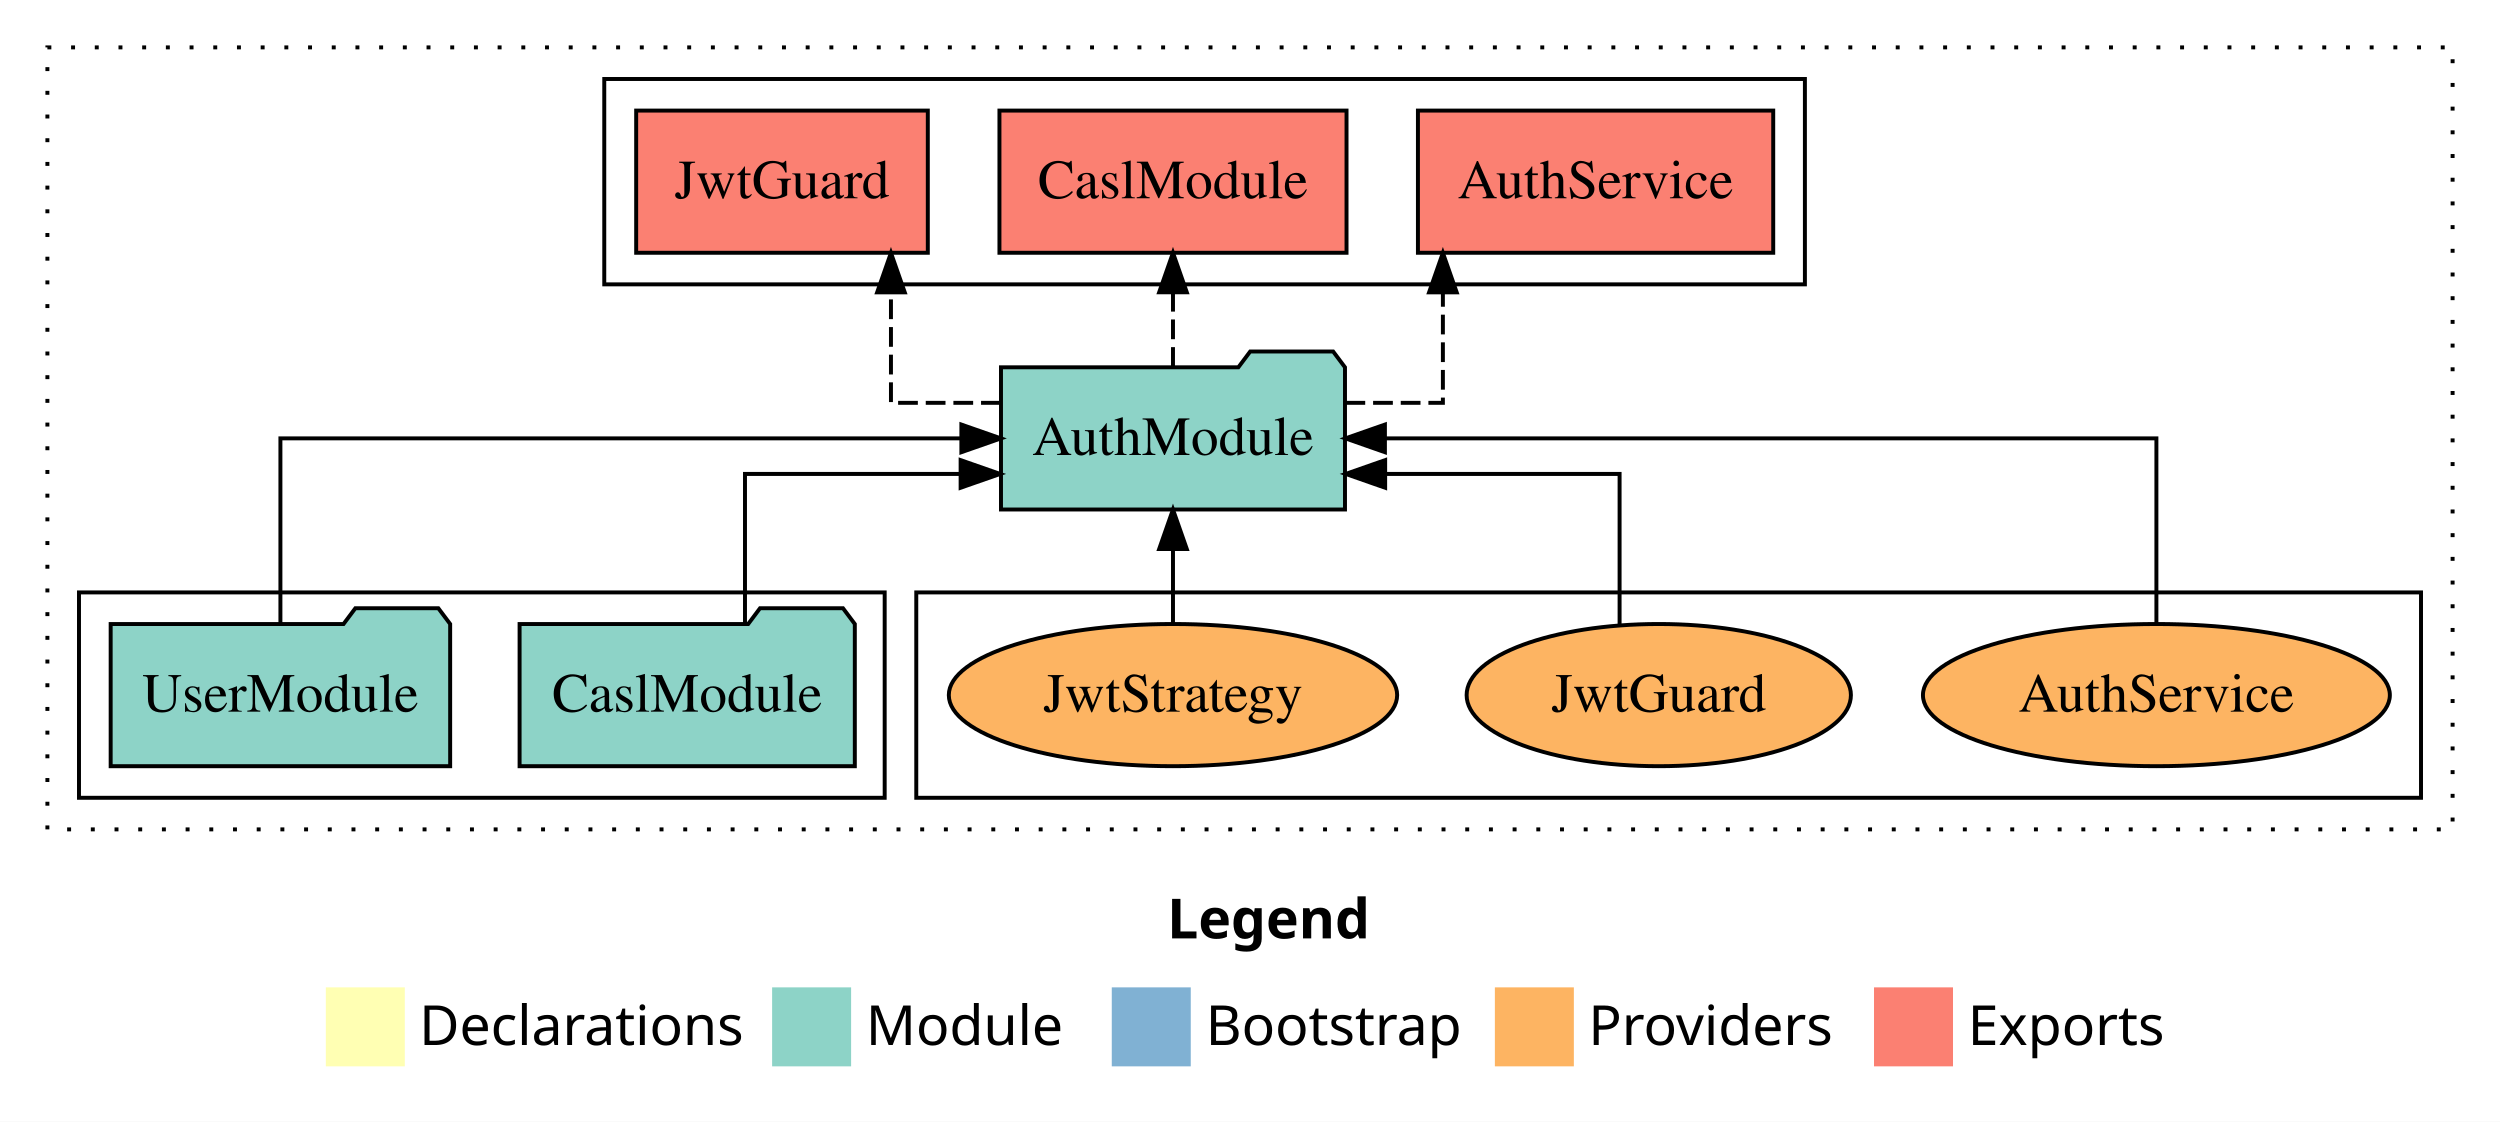
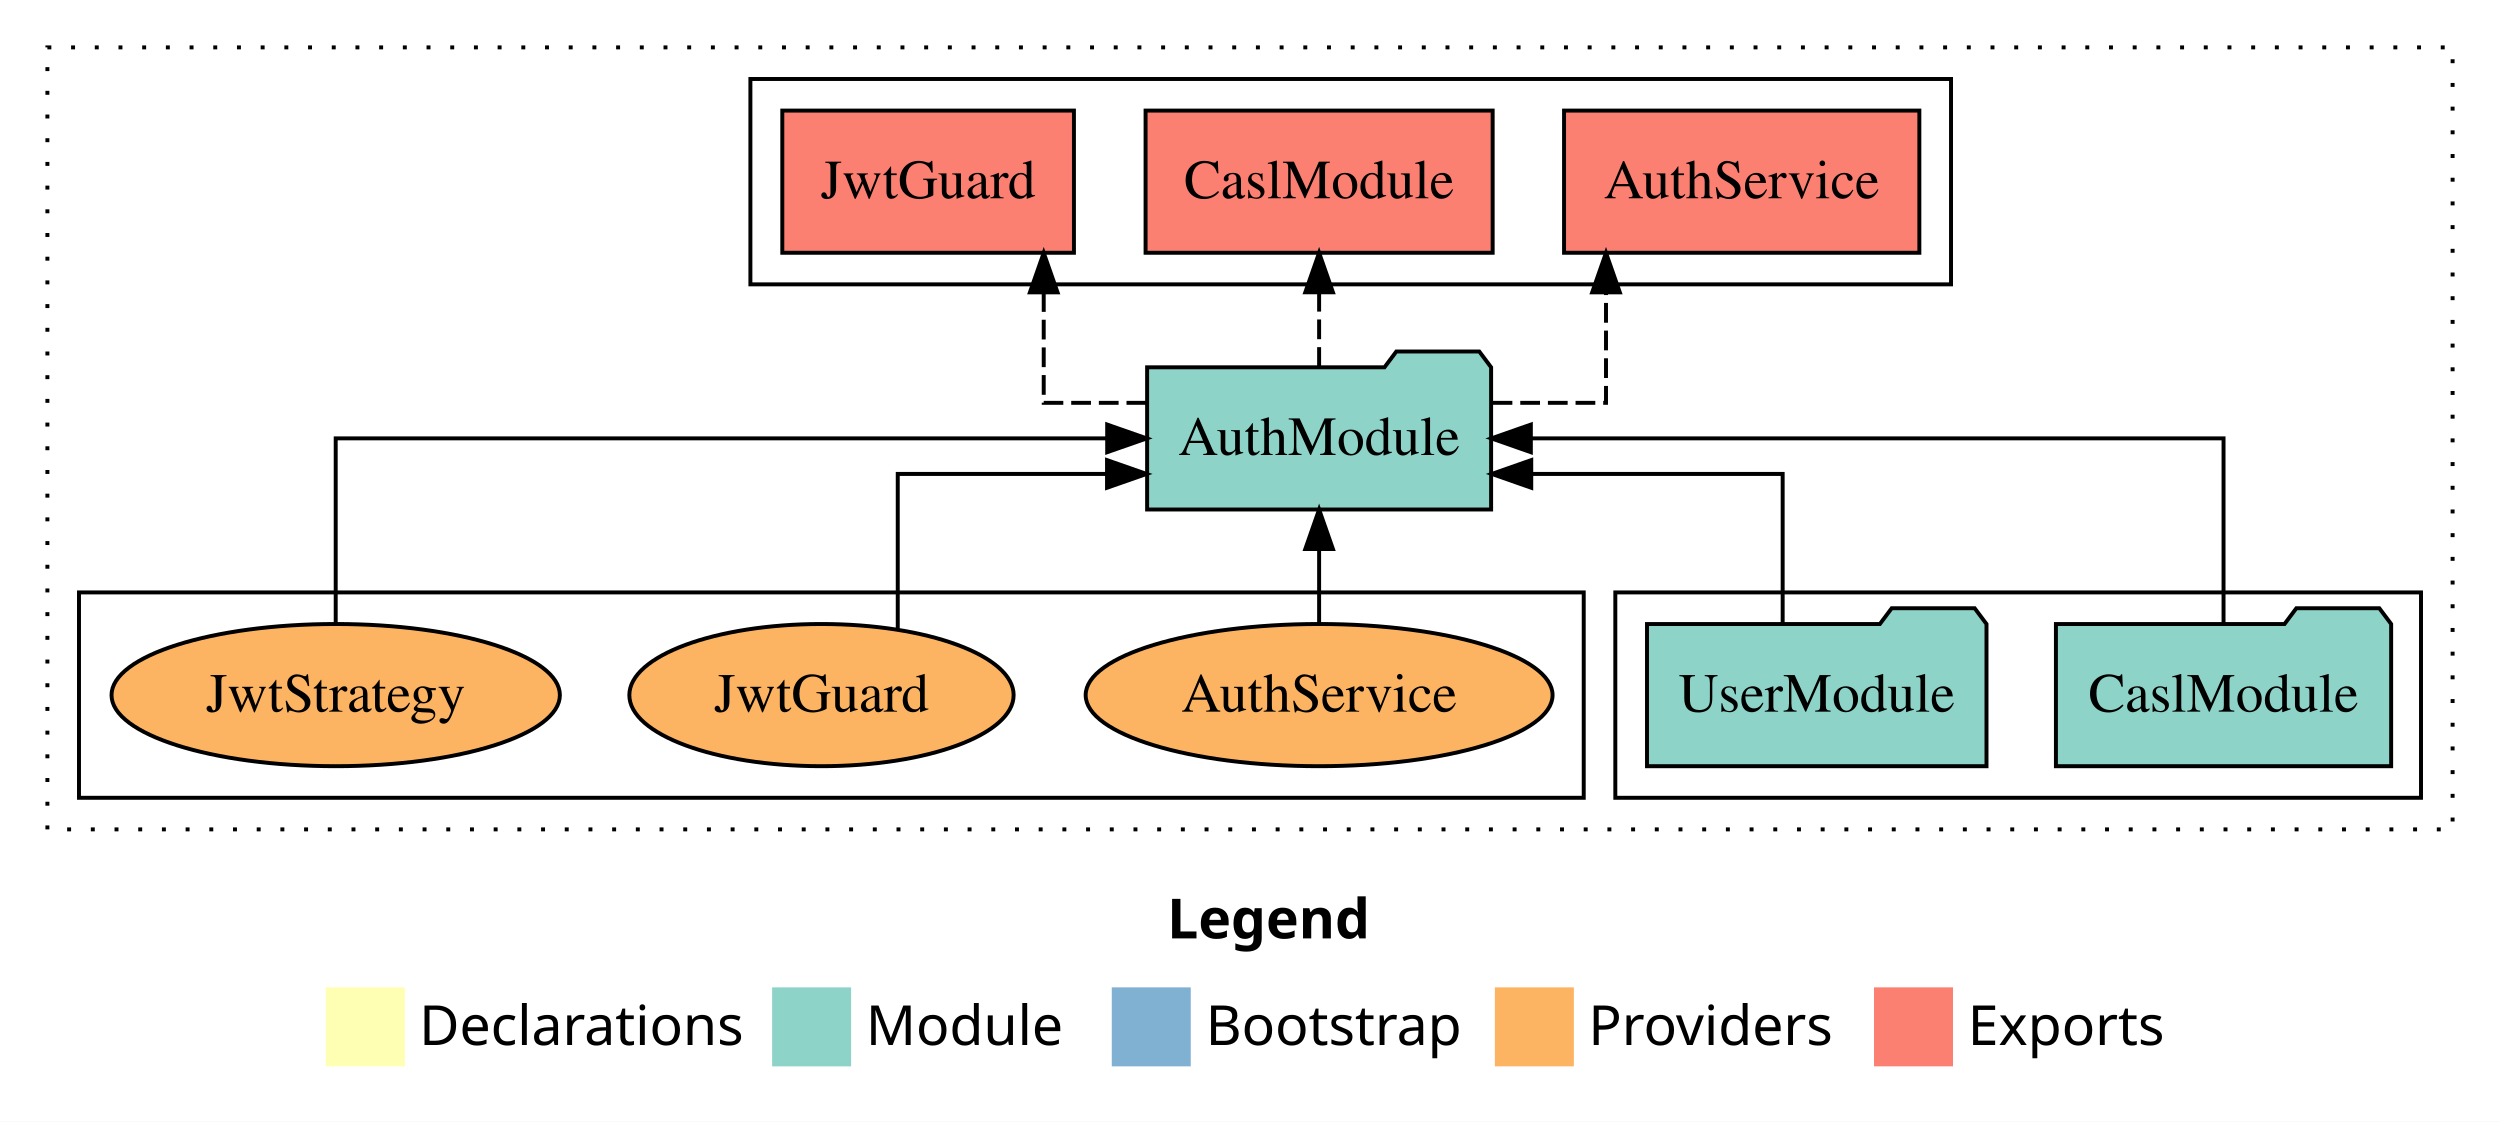
<svg xmlns="http://www.w3.org/2000/svg" width="633pt" height="284pt" viewBox="0.00 0.00 633.00 284.00">
  <g id="graph0" class="graph" transform="scale(1 1) rotate(0) translate(4 280)">
    <polygon fill="white" stroke="transparent" points="-4,4 -4,-280 629,-280 629,4 -4,4" />
    <text text-anchor="start" x="291.51" y="-42.4" font-family="sans-serif" font-weight="bold" font-size="14.00">Legend</text>
    <polygon fill="#ffffb3" stroke="transparent" points="78.5,-10 78.5,-30 98.5,-30 98.5,-10 78.5,-10" />
    <text text-anchor="start" x="102.13" y="-15.4" font-family="sans-serif" font-size="14.00">  Declarations</text>
    <polygon fill="#8dd3c7" stroke="transparent" points="191.5,-10 191.5,-30 211.5,-30 211.5,-10 191.5,-10" />
    <text text-anchor="start" x="215.23" y="-15.4" font-family="sans-serif" font-size="14.00">  Module</text>
    <polygon fill="#80b1d3" stroke="transparent" points="277.5,-10 277.5,-30 297.5,-30 297.5,-10 277.5,-10" />
    <text text-anchor="start" x="301.28" y="-15.4" font-family="sans-serif" font-size="14.00">  Bootstrap</text>
    <polygon fill="#fdb462" stroke="transparent" points="374.5,-10 374.5,-30 394.5,-30 394.5,-10 374.5,-10" />
    <text text-anchor="start" x="398.17" y="-15.4" font-family="sans-serif" font-size="14.00">  Providers</text>
    <polygon fill="#fb8072" stroke="transparent" points="470.5,-10 470.5,-30 490.5,-30 490.5,-10 470.5,-10" />
    <text text-anchor="start" x="494.23" y="-15.4" font-family="sans-serif" font-size="14.00">  Exports</text>
    <g id="clust1" class="cluster">
      <polygon fill="none" stroke="black" stroke-dasharray="1,5" points="8,-70 8,-268 617,-268 617,-70 8,-70" />
    </g>
-     <g id="clust4" class="cluster">
-       <polygon fill="none" stroke="black" points="149,-208 149,-260 453,-260 453,-208 149,-208" />
+     <g id="clust3" class="cluster">
+       <polygon fill="none" stroke="black" points="405,-78 405,-130 609,-130 609,-78 405,-78" />
    </g>
    <g id="clust6" class="cluster">
-       <polygon fill="none" stroke="black" points="228,-78 228,-130 609,-130 609,-78 228,-78" />
+       <polygon fill="none" stroke="black" points="16,-78 16,-130 397,-130 397,-78 16,-78" />
    </g>
-     <g id="clust3" class="cluster">
-       <polygon fill="none" stroke="black" points="16,-78 16,-130 220,-130 220,-78 16,-78" />
+     <g id="clust4" class="cluster">
+       <polygon fill="none" stroke="black" points="186,-208 186,-260 490,-260 490,-208 186,-208" />
    </g>
    <g id="node1" class="node">
-       <polygon fill="#8dd3c7" stroke="black" points="212.44,-122 209.44,-126 188.44,-126 185.44,-122 127.56,-122 127.56,-86 212.44,-86 212.44,-122" />
-       <text text-anchor="middle" x="170" y="-99.8" font-family="Times,serif" font-size="14.00">CaslModule</text>
+       <polygon fill="#8dd3c7" stroke="black" points="601.44,-122 598.44,-126 577.44,-126 574.44,-122 516.56,-122 516.56,-86 601.44,-86 601.44,-122" />
+       <text text-anchor="middle" x="559" y="-99.8" font-family="Times,serif" font-size="14.00">CaslModule</text>
    </g>
    <g id="node3" class="node">
-       <polygon fill="#8dd3c7" stroke="black" points="336.55,-187 333.55,-191 312.55,-191 309.55,-187 249.45,-187 249.45,-151 336.55,-151 336.55,-187" />
-       <text text-anchor="middle" x="293" y="-164.8" font-family="Times,serif" font-size="14.00">AuthModule</text>
+       <polygon fill="#8dd3c7" stroke="black" points="373.55,-187 370.55,-191 349.55,-191 346.55,-187 286.45,-187 286.45,-151 373.55,-151 373.55,-187" />
+       <text text-anchor="middle" x="330" y="-164.8" font-family="Times,serif" font-size="14.00">AuthModule</text>
    </g>
    <g id="edge1" class="edge">
-       <path fill="none" stroke="black" d="M184.63,-122.03C184.63,-138.4 184.63,-160 184.63,-160 184.63,-160 239.23,-160 239.23,-160" />
-       <polygon fill="black" stroke="black" points="239.23,-163.5 249.23,-160 239.23,-156.5 239.23,-163.5" />
+       <path fill="none" stroke="black" d="M559,-122.11C559,-141.34 559,-169 559,-169 559,-169 383.61,-169 383.61,-169" />
+       <polygon fill="black" stroke="black" points="383.61,-165.5 373.61,-169 383.61,-172.5 383.61,-165.5" />
    </g>
    <g id="node2" class="node">
-       <polygon fill="#8dd3c7" stroke="black" points="109.98,-122 106.98,-126 85.98,-126 82.98,-122 24.02,-122 24.02,-86 109.98,-86 109.98,-122" />
-       <text text-anchor="middle" x="67" y="-99.8" font-family="Times,serif" font-size="14.00">UserModule</text>
+       <polygon fill="#8dd3c7" stroke="black" points="498.98,-122 495.98,-126 474.98,-126 471.98,-122 413.02,-122 413.02,-86 498.98,-86 498.98,-122" />
+       <text text-anchor="middle" x="456" y="-99.8" font-family="Times,serif" font-size="14.00">UserModule</text>
    </g>
    <g id="edge2" class="edge">
-       <path fill="none" stroke="black" d="M67,-122.11C67,-141.34 67,-169 67,-169 67,-169 239.42,-169 239.42,-169" />
-       <polygon fill="black" stroke="black" points="239.42,-172.5 249.42,-169 239.42,-165.5 239.42,-172.5" />
+       <path fill="none" stroke="black" d="M447.37,-122.03C447.37,-138.4 447.37,-160 447.37,-160 447.37,-160 383.71,-160 383.71,-160" />
+       <polygon fill="black" stroke="black" points="383.71,-156.5 373.71,-160 383.71,-163.5 383.71,-156.5" />
    </g>
    <g id="node4" class="node">
-       <polygon fill="#fb8072" stroke="black" points="444.98,-252 355.02,-252 355.02,-216 444.98,-216 444.98,-252" />
-       <text text-anchor="middle" x="400" y="-229.8" font-family="Times,serif" font-size="14.00">AuthService </text>
+       <polygon fill="#fb8072" stroke="black" points="481.98,-252 392.02,-252 392.02,-216 481.98,-216 481.98,-252" />
+       <text text-anchor="middle" x="437" y="-229.8" font-family="Times,serif" font-size="14.00">AuthService </text>
    </g>
    <g id="edge3" class="edge">
-       <path fill="none" stroke="black" stroke-dasharray="5,2" d="M336.67,-178C350.06,-178 361.34,-178 361.34,-178 361.34,-178 361.34,-205.97 361.34,-205.97" />
-       <polygon fill="black" stroke="black" points="357.84,-205.97 361.34,-215.97 364.84,-205.97 357.84,-205.97" />
+       <path fill="none" stroke="black" stroke-dasharray="5,2" d="M373.93,-178C389.23,-178 402.64,-178 402.64,-178 402.64,-178 402.64,-205.97 402.64,-205.97" />
+       <polygon fill="black" stroke="black" points="399.14,-205.97 402.64,-215.97 406.14,-205.97 399.14,-205.97" />
    </g>
    <g id="node5" class="node">
-       <polygon fill="#fb8072" stroke="black" points="336.94,-252 249.06,-252 249.06,-216 336.94,-216 336.94,-252" />
-       <text text-anchor="middle" x="293" y="-229.8" font-family="Times,serif" font-size="14.00">CaslModule </text>
+       <polygon fill="#fb8072" stroke="black" points="373.94,-252 286.06,-252 286.06,-216 373.94,-216 373.94,-252" />
+       <text text-anchor="middle" x="330" y="-229.8" font-family="Times,serif" font-size="14.00">CaslModule </text>
    </g>
    <g id="edge4" class="edge">
-       <path fill="none" stroke="black" stroke-dasharray="5,2" d="M293,-187.11C293,-187.11 293,-205.99 293,-205.99" />
-       <polygon fill="black" stroke="black" points="289.5,-205.99 293,-215.99 296.5,-205.99 289.5,-205.99" />
+       <path fill="none" stroke="black" stroke-dasharray="5,2" d="M330,-187.11C330,-187.11 330,-205.99 330,-205.99" />
+       <polygon fill="black" stroke="black" points="326.5,-205.99 330,-215.99 333.5,-205.99 326.5,-205.99" />
    </g>
    <g id="node6" class="node">
-       <polygon fill="#fb8072" stroke="black" points="230.92,-252 157.08,-252 157.08,-216 230.92,-216 230.92,-252" />
-       <text text-anchor="middle" x="194" y="-229.8" font-family="Times,serif" font-size="14.00">JwtGuard </text>
+       <polygon fill="#fb8072" stroke="black" points="267.92,-252 194.08,-252 194.08,-216 267.92,-216 267.92,-252" />
+       <text text-anchor="middle" x="231" y="-229.8" font-family="Times,serif" font-size="14.00">JwtGuard </text>
    </g>
    <g id="edge5" class="edge">
-       <path fill="none" stroke="black" stroke-dasharray="5,2" d="M249.4,-178C234.54,-178 221.59,-178 221.59,-178 221.59,-178 221.59,-205.97 221.59,-205.97" />
-       <polygon fill="black" stroke="black" points="218.09,-205.97 221.59,-215.97 225.09,-205.97 218.09,-205.97" />
+       <path fill="none" stroke="black" stroke-dasharray="5,2" d="M286.23,-178C272.22,-178 260.27,-178 260.27,-178 260.27,-178 260.27,-205.97 260.27,-205.97" />
+       <polygon fill="black" stroke="black" points="256.77,-205.97 260.27,-215.97 263.77,-205.97 256.77,-205.97" />
    </g>
    <g id="node7" class="node">
-       <ellipse fill="#fdb462" stroke="black" cx="542" cy="-104" rx="59.11" ry="18" />
-       <text text-anchor="middle" x="542" y="-99.8" font-family="Times,serif" font-size="14.00">AuthService</text>
+       <ellipse fill="#fdb462" stroke="black" cx="330" cy="-104" rx="59.11" ry="18" />
+       <text text-anchor="middle" x="330" y="-99.8" font-family="Times,serif" font-size="14.00">AuthService</text>
    </g>
    <g id="edge6" class="edge">
-       <path fill="none" stroke="black" d="M542,-122.11C542,-141.34 542,-169 542,-169 542,-169 346.66,-169 346.66,-169" />
-       <polygon fill="black" stroke="black" points="346.66,-165.5 336.66,-169 346.66,-172.5 346.66,-165.5" />
+       <path fill="none" stroke="black" d="M330,-122.11C330,-122.11 330,-140.99 330,-140.99" />
+       <polygon fill="black" stroke="black" points="326.5,-140.99 330,-150.99 333.5,-140.99 326.5,-140.99" />
    </g>
    <g id="node8" class="node">
-       <ellipse fill="#fdb462" stroke="black" cx="416" cy="-104" rx="48.65" ry="18" />
-       <text text-anchor="middle" x="416" y="-99.8" font-family="Times,serif" font-size="14.00">JwtGuard</text>
+       <ellipse fill="#fdb462" stroke="black" cx="204" cy="-104" rx="48.65" ry="18" />
+       <text text-anchor="middle" x="204" y="-99.8" font-family="Times,serif" font-size="14.00">JwtGuard</text>
    </g>
    <g id="edge7" class="edge">
-       <path fill="none" stroke="black" d="M406.08,-121.72C406.08,-138.12 406.08,-160 406.08,-160 406.08,-160 346.72,-160 346.72,-160" />
-       <polygon fill="black" stroke="black" points="346.72,-156.5 336.72,-160 346.72,-163.5 346.72,-156.5" />
+       <path fill="none" stroke="black" d="M223.31,-120.8C223.31,-137.3 223.31,-160 223.31,-160 223.31,-160 276.3,-160 276.3,-160" />
+       <polygon fill="black" stroke="black" points="276.3,-163.5 286.3,-160 276.3,-156.5 276.3,-163.5" />
    </g>
    <g id="node9" class="node">
-       <ellipse fill="#fdb462" stroke="black" cx="293" cy="-104" rx="56.76" ry="18" />
-       <text text-anchor="middle" x="293" y="-99.8" font-family="Times,serif" font-size="14.00">JwtStrategy</text>
+       <ellipse fill="#fdb462" stroke="black" cx="81" cy="-104" rx="56.76" ry="18" />
+       <text text-anchor="middle" x="81" y="-99.8" font-family="Times,serif" font-size="14.00">JwtStrategy</text>
    </g>
    <g id="edge8" class="edge">
-       <path fill="none" stroke="black" d="M293,-122.11C293,-122.11 293,-140.99 293,-140.99" />
-       <polygon fill="black" stroke="black" points="289.5,-140.99 293,-150.99 296.5,-140.99 289.5,-140.99" />
+       <path fill="none" stroke="black" d="M81,-122.11C81,-141.34 81,-169 81,-169 81,-169 276.34,-169 276.34,-169" />
+       <polygon fill="black" stroke="black" points="276.34,-172.5 286.34,-169 276.34,-165.5 276.34,-172.5" />
    </g>
  </g>
</svg>
